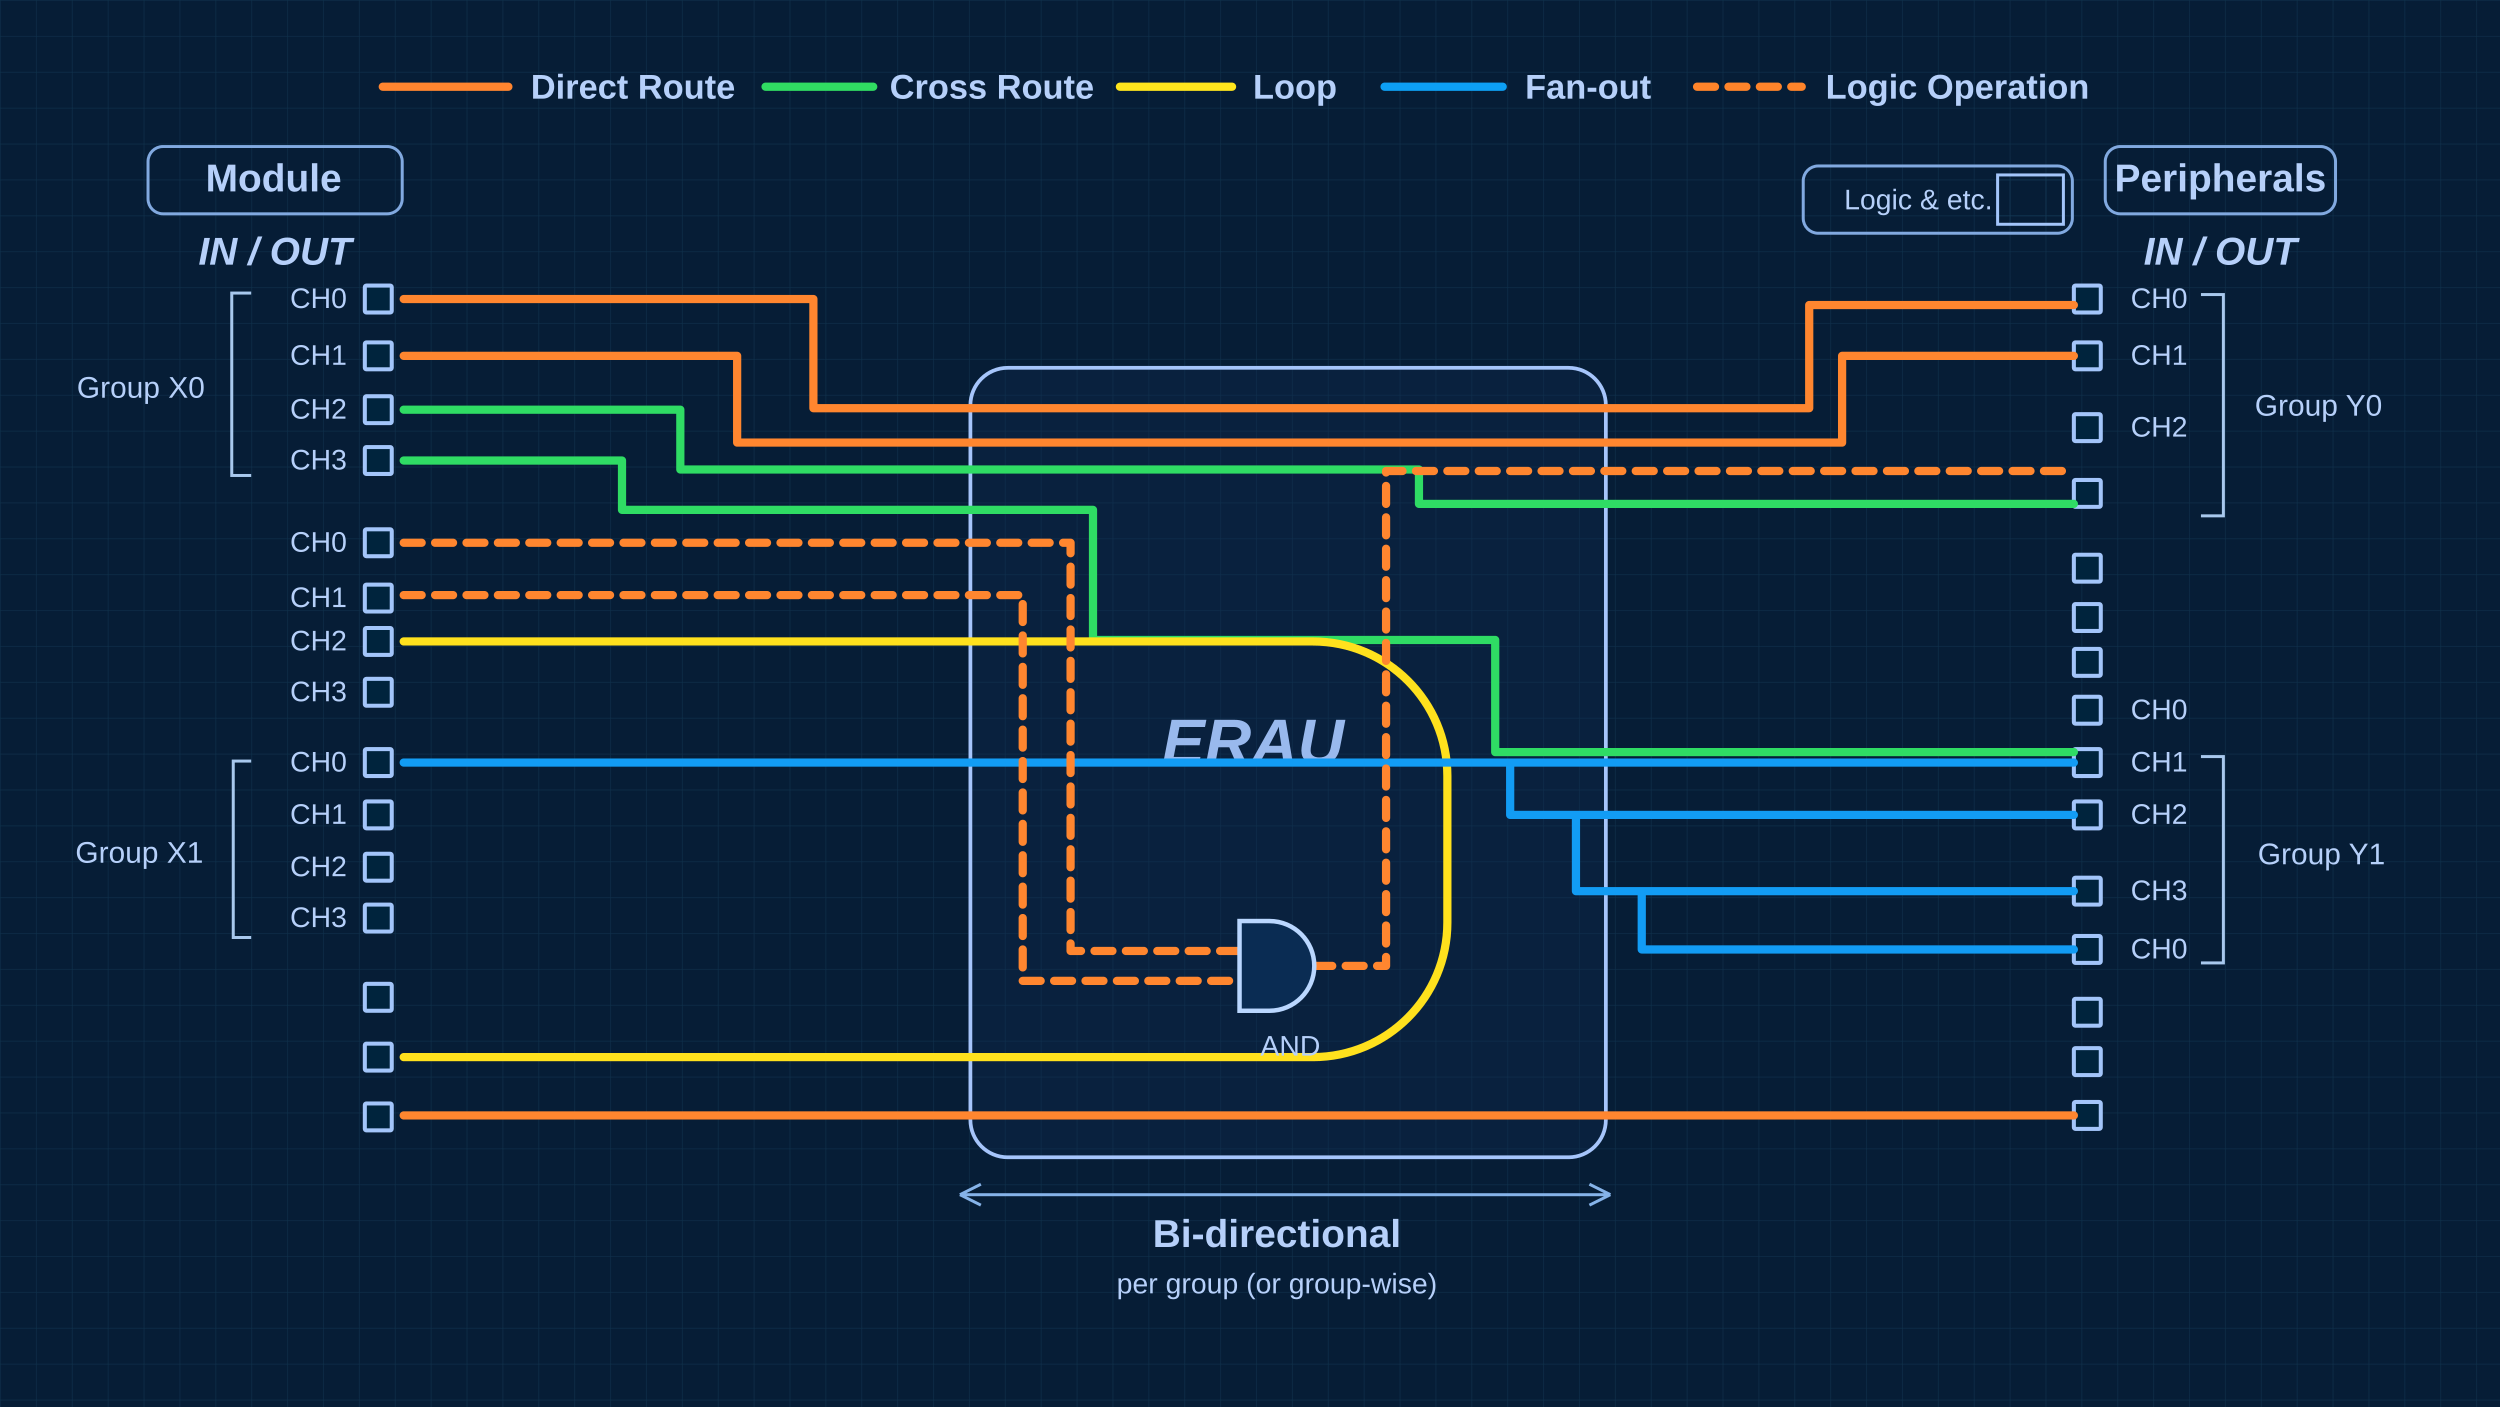
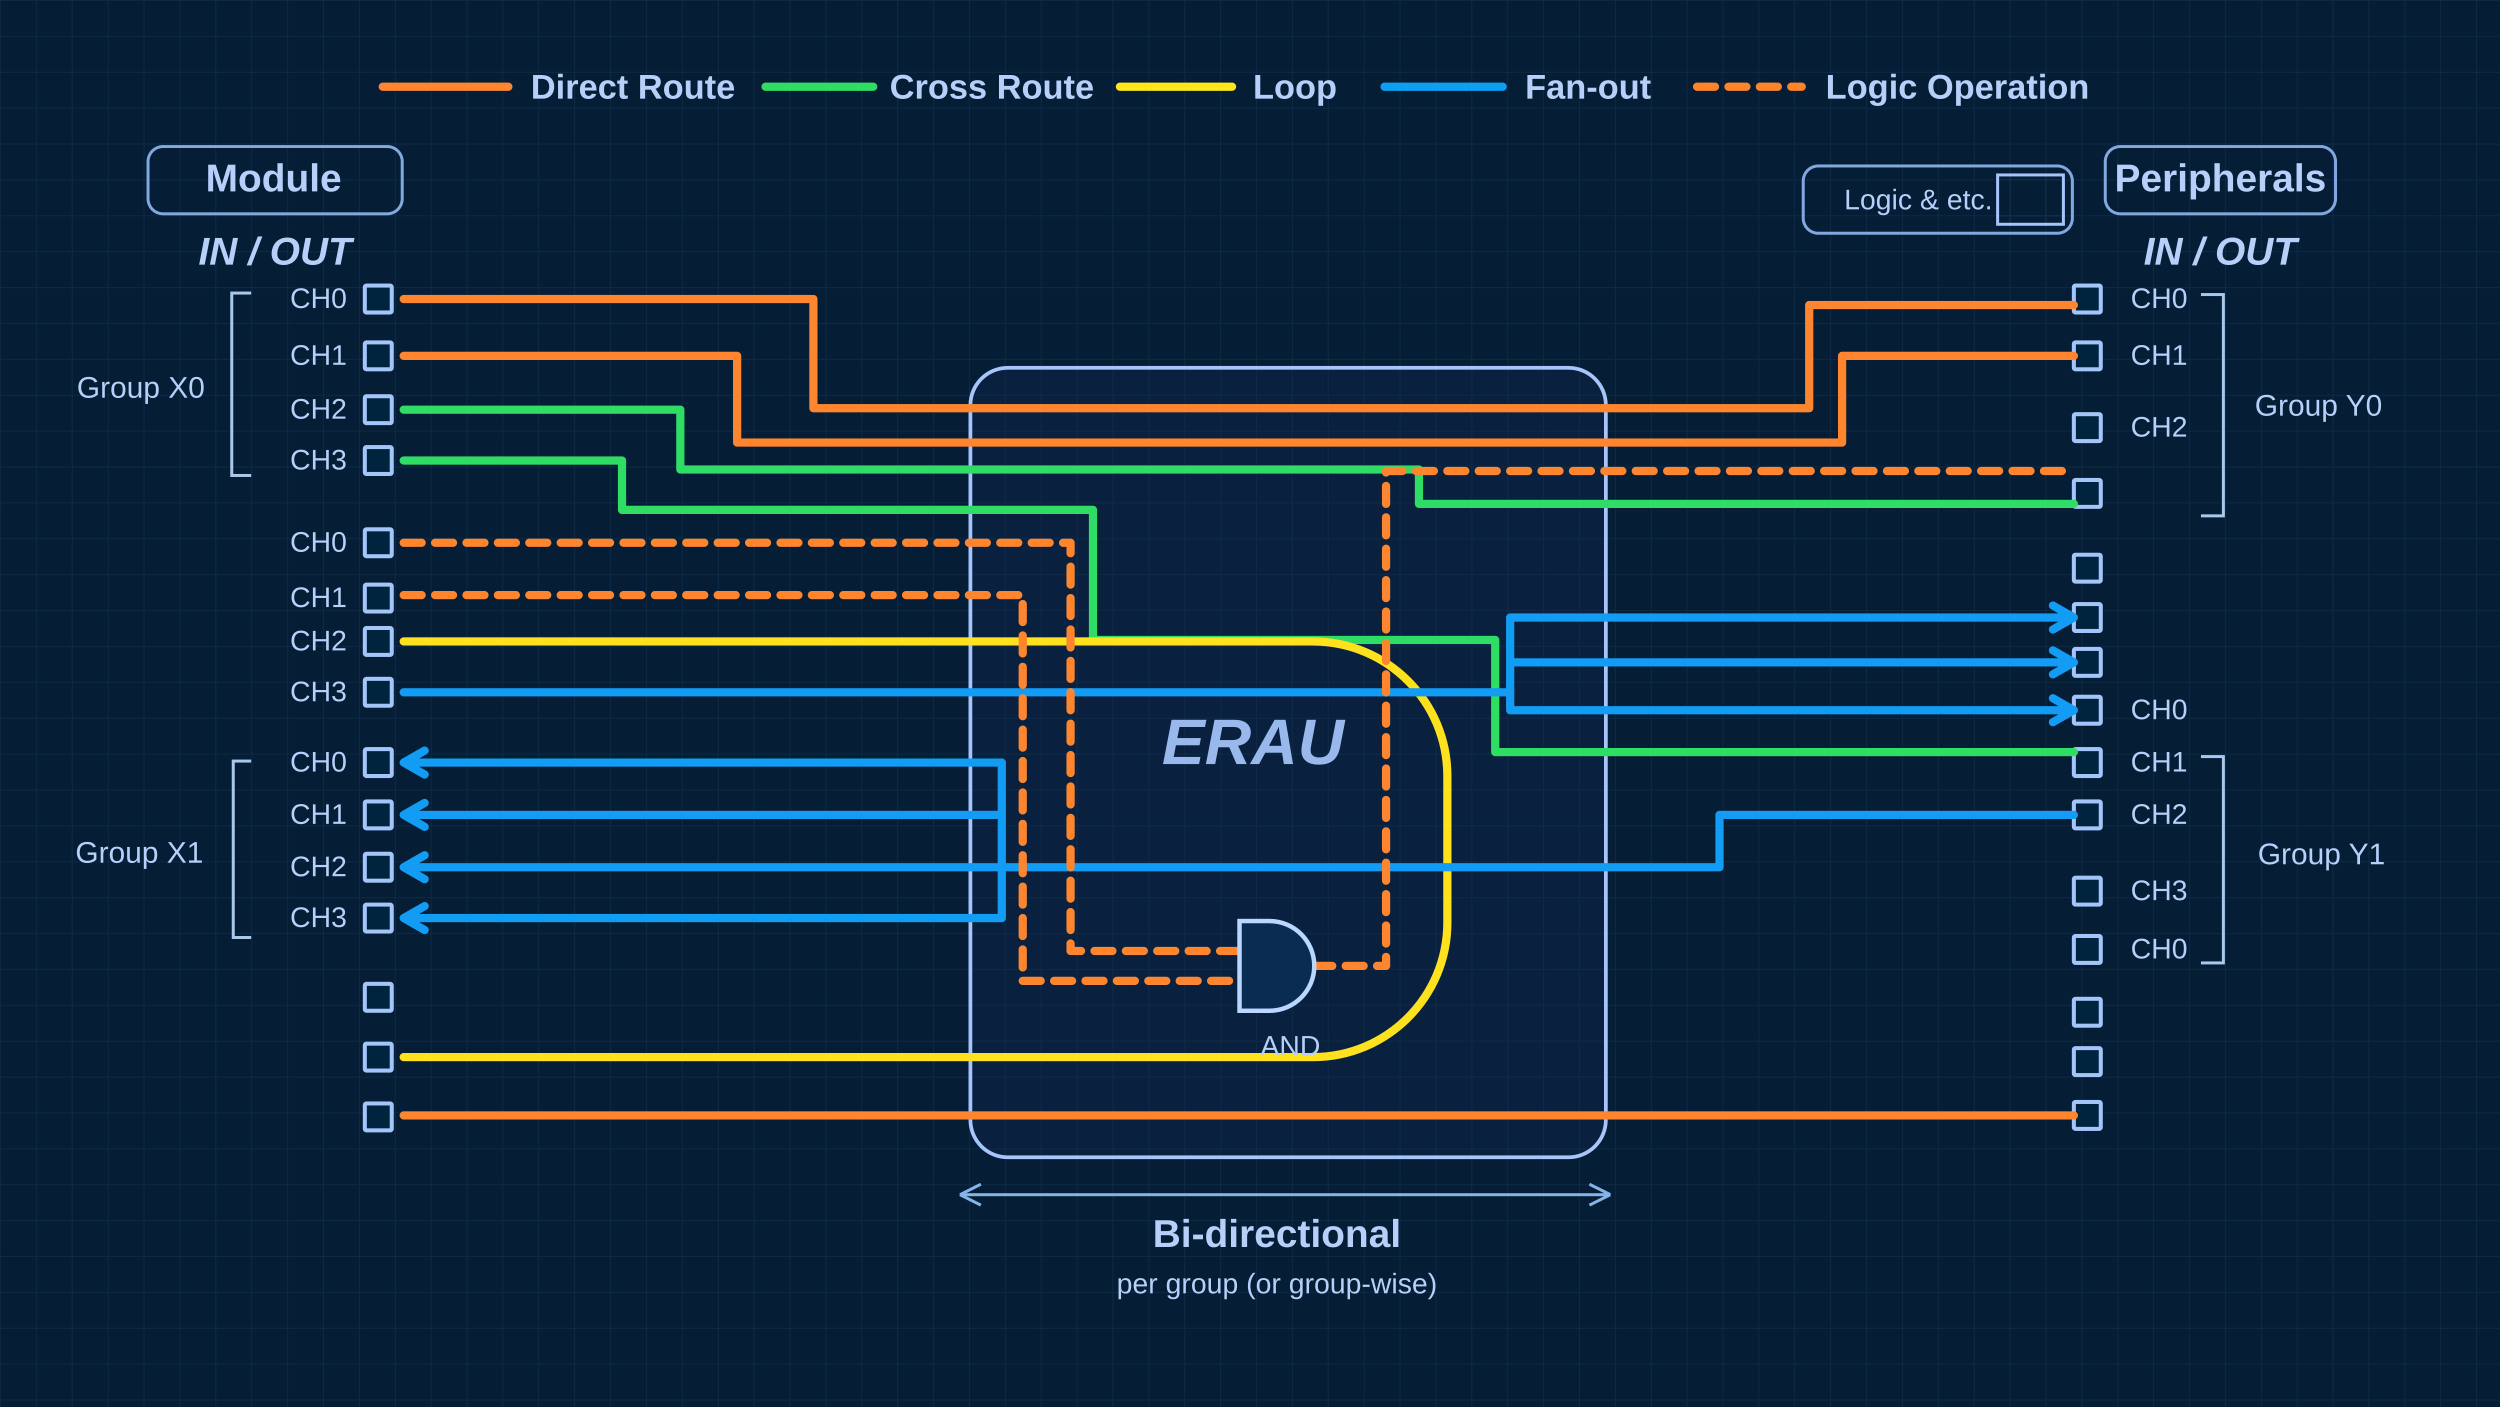
<svg xmlns="http://www.w3.org/2000/svg" width="1672" height="941" viewBox="0 0 1672 941" role="img" aria-labelledby="erau-title erau-desc">
  <defs>
    <pattern id="grid" width="24" height="24" patternUnits="userSpaceOnUse">
      <path d="M24 0H0V24" stroke="#16405a" stroke-width="0.8" fill="none" opacity=".58" />
    </pattern>
    <marker id="arr-left" markerWidth="7" markerHeight="7" refX="2" refY="3.5" orient="auto">
      <path d="M7 0L0 3.5L7 7Z" fill="#2ddd66" />
    </marker>
  </defs>
  <style>
text{font-family:Arial,Helvetica,sans-serif;fill:#b6d0fa}.heading{font-size:26px;font-weight:600}.small{font-size:19px}.legend{font-size:23px;font-weight:600}.ch{font-size:19px}.region{font-size:20px}.terminal{stroke:#a3c5fa;fill:#00243d;stroke-width:2.7}.trace{fill:none;stroke-width:5.5;stroke-linecap:round;stroke-linejoin:round}.core{stroke:#a6c5fb;fill:rgba(17,44,80,.33);stroke-width:2.5}.coretxt{font-size:43px;font-weight:700;font-style:italic;fill:#99b9ed}.gate{stroke:#bad7ff;stroke-width:3;fill:#0a2c53}
</style>
  <rect width="1672" height="941" fill="#061d36" />
  <rect width="1672" height="941" fill="url(#grid)" />
  <g class="legend">
    <polyline points="256,58 340,58" class="trace" stroke="#ff852f" />
    <text x="355" y="66" fill="#ff852f">Direct Route</text>
    <polyline points="512,58 584,58" class="trace" stroke="#30dc62" />
    <text x="595" y="66" fill="#30dc62">Cross Route</text>
    <polyline points="749,58 824,58" class="trace" stroke="#ffe61d" />
    <text x="838" y="66" fill="#ffe61d">Loop</text>
    <polyline points="926,58 1005,58" class="trace" stroke="#0d9ff4" />
    <text x="1020" y="66" fill="#0d9ff4">Fan-out</text>
    <polyline points="1135,58 1205,58" class="trace" stroke="#ff842a" stroke-dasharray="12 9" />
    <text x="1221" y="66" fill="#ff842a">Logic Operation</text>
  </g>
  <rect x="99" y="98" width="170" height="45" rx="10" fill="none" stroke="#81a9e0" stroke-width="2" />
  <text x="183" y="128" class="heading" text-anchor="middle">Module</text>
  <text x="184" y="177" class="heading" text-anchor="middle" font-style="italic">IN / OUT</text>
  <rect x="1408" y="98" height="45" width="154" rx="10" fill="none" stroke="#81a9e0" stroke-width="2" />
  <text x="1485" y="128" class="heading" text-anchor="middle">Peripherals</text>
  <text x="1485" y="177" class="heading" text-anchor="middle" font-style="italic">IN / OUT</text>
  <rect x="1206" y="111" width="180" height="45" rx="10" fill="none" stroke="#81a9e0" stroke-width="2" />
  <text x="1283" y="140" class="small" text-anchor="middle">Logic &amp; etc.</text>
  <rect x="1336" y="117" width="44" height="33" fill="url(#grid)" stroke="#a3c5fa" stroke-width="2" />
  <rect class="core" x="649" y="246" width="425" height="528" rx="25" />
  <text x="838" y="511" class="coretxt" text-anchor="middle">ERAU</text>
  <g class="ch">
    <text x="232" y="206" text-anchor="end">CH0</text>
    <text x="232" y="244" text-anchor="end">CH1</text>
    <text x="232" y="280" text-anchor="end">CH2</text>
    <text x="232" y="314" text-anchor="end">CH3</text>
    <text x="232" y="369" text-anchor="end">CH0</text>
    <text x="232" y="406" text-anchor="end">CH1</text>
    <text x="232" y="435" text-anchor="end">CH2</text>
    <text x="232" y="469" text-anchor="end">CH3</text>
    <text x="232" y="516" text-anchor="end">CH0</text>
    <text x="232" y="551" text-anchor="end">CH1</text>
    <text x="232" y="586" text-anchor="end">CH2</text>
    <text x="232" y="620" text-anchor="end">CH3</text>
    <text x="1425" y="206">CH0</text>
    <text x="1425" y="244">CH1</text>
    <text x="1425" y="292">CH2</text>
    <text x="1425" y="481">CH0</text>
    <text x="1425" y="516">CH1</text>
    <text x="1425" y="551">CH2</text>
    <text x="1425" y="602">CH3</text>
    <text x="1425" y="641">CH0</text>
  </g>
  <g>
    <rect x="244" y="191" width="18" height="18" rx="1" class="terminal" />
    <rect x="244" y="229" width="18" height="18" rx="1" class="terminal" />
    <rect x="244" y="265" width="18" height="18" rx="1" class="terminal" />
    <rect x="244" y="299" width="18" height="18" rx="1" class="terminal" />
    <rect x="244" y="354" width="18" height="18" rx="1" class="terminal" />
    <rect x="244" y="391" width="18" height="18" rx="1" class="terminal" />
    <rect x="244" y="420" width="18" height="18" rx="1" class="terminal" />
    <rect x="244" y="454" width="18" height="18" rx="1" class="terminal" />
    <rect x="244" y="501" width="18" height="18" rx="1" class="terminal" />
    <rect x="244" y="536" width="18" height="18" rx="1" class="terminal" />
    <rect x="244" y="571" width="18" height="18" rx="1" class="terminal" />
    <rect x="244" y="605" width="18" height="18" rx="1" class="terminal" />
    <rect x="244" y="658" width="18" height="18" rx="1" class="terminal" />
    <rect x="244" y="698" width="18" height="18" rx="1" class="terminal" />
    <rect x="244" y="738" width="18" height="18" rx="1" class="terminal" />
    <rect x="1387" y="191" width="18" height="18" rx="1" class="terminal" />
    <rect x="1387" y="229" width="18" height="18" rx="1" class="terminal" />
    <rect x="1387" y="277" width="18" height="18" rx="1" class="terminal" />
    <rect x="1387" y="321" width="18" height="18" rx="1" class="terminal" />
    <rect x="1387" y="371" width="18" height="18" rx="1" class="terminal" />
    <rect x="1387" y="404" width="18" height="18" rx="1" class="terminal" />
    <rect x="1387" y="434" width="18" height="18" rx="1" class="terminal" />
    <rect x="1387" y="466" width="18" height="18" rx="1" class="terminal" />
    <rect x="1387" y="501" width="18" height="18" rx="1" class="terminal" />
    <rect x="1387" y="536" width="18" height="18" rx="1" class="terminal" />
    <rect x="1387" y="587" width="18" height="18" rx="1" class="terminal" />
    <rect x="1387" y="626" width="18" height="18" rx="1" class="terminal" />
    <rect x="1387" y="668" width="18" height="18" rx="1" class="terminal" />
    <rect x="1387" y="701" width="18" height="18" rx="1" class="terminal" />
    <rect x="1387" y="737" width="18" height="18" rx="1" class="terminal" />
  </g>
  <g class="region">
    <path d="M168 196H155V318H168" fill="none" stroke="#a8c8ed" stroke-width="2" />
    <text x="137" y="266" text-anchor="end">Group X0</text>
    <path d="M168 509H156V627H168" fill="none" stroke="#a8c8ed" stroke-width="2" />
    <text x="136" y="577" text-anchor="end">Group X1</text>
    <path d="M1472 197H1487V345H1472" fill="none" stroke="#a8c8ed" stroke-width="2" />
    <text x="1508" y="278">Group Y0</text>
    <path d="M1472 506H1487V644H1472" fill="none" stroke="#a8c8ed" stroke-width="2" />
    <text x="1510" y="578">Group Y1</text>
  </g>
  <g>
    <polyline points="270,200 544,200 544,273 1210,273 1210,204 1387,204" class="trace" stroke="#ff862f" />
    <polyline points="270,238 493,238 493,296 1232,296 1232,238 1387,238" class="trace" stroke="#ff862f" />
    <polyline points="270,746 1387,746" class="trace" stroke="#ff862f" />
    <polyline points="270,274 455,274 455,314 949,314 949,337 1387,337" class="trace" stroke="#2fdc64" />
    <polyline points="270,308 416,308 416,341 731,341 731,428 1000,428 1000,503 1387,503" class="trace" stroke="#2fdc64" />
    <path d="M270 429 H878 A90 90 0 0 1 968 519 V617 A90 90 0 0 1 878 707 H270" class="trace" stroke="#ffe11d" />
-     <path d="M270 510 H1387 M1010 510 V545 H1387 M1054 545 V596 H1387 M1098 596 V635 H1387" class="trace" stroke="#129cf4" />
+     <path d="M270 463 H1010 V475 H1387          M1010 463 V413 H1387          M1010 443 H1387          M1373 405 l14 8 -14 8          M1373 435 l14 8 -14 8          M1373 467 l14 8 -14 8" class="trace" stroke="#129cf4" />
+     <path d="M1387 545 H1150 V580 H670 V614 H270          M670 580 V510 H270          M670 545 H270          M670 580 H270          M284 502 l-14 8 14 8          M284 537 l-14 8 14 8          M284 572 l-14 8 14 8          M284 606 l-14 8 14 8" class="trace" stroke="#129cf4" />
    <polyline points="270,363 716,363 716,636 829,636" class="trace" stroke="#ff862f" stroke-dasharray="12 9" />
    <polyline points="270,398 684,398 684,656 829,656" class="trace" stroke="#ff862f" stroke-dasharray="12 9" />
    <polyline points="879,646 927,646 927,315 1387,315" class="trace" stroke="#ff862f" stroke-dasharray="12 9" />
  </g>
  <path class="gate" d="M829 616H849A30 30 0 0 1 849 676H829Z" />
  <text x="863" y="706" class="small" text-anchor="middle">AND</text>
  <path d="M642 799H1077M642 799l14 -7m-14 7 14 7M1077 799l-14 -7m14 7 -14 7" stroke="#86b3e9" stroke-width="2" fill="none" />
  <text x="854" y="834" class="heading" text-anchor="middle">Bi-directional</text>
  <text x="854" y="865" class="small" text-anchor="middle">per group (or group-wise)</text>
</svg>
